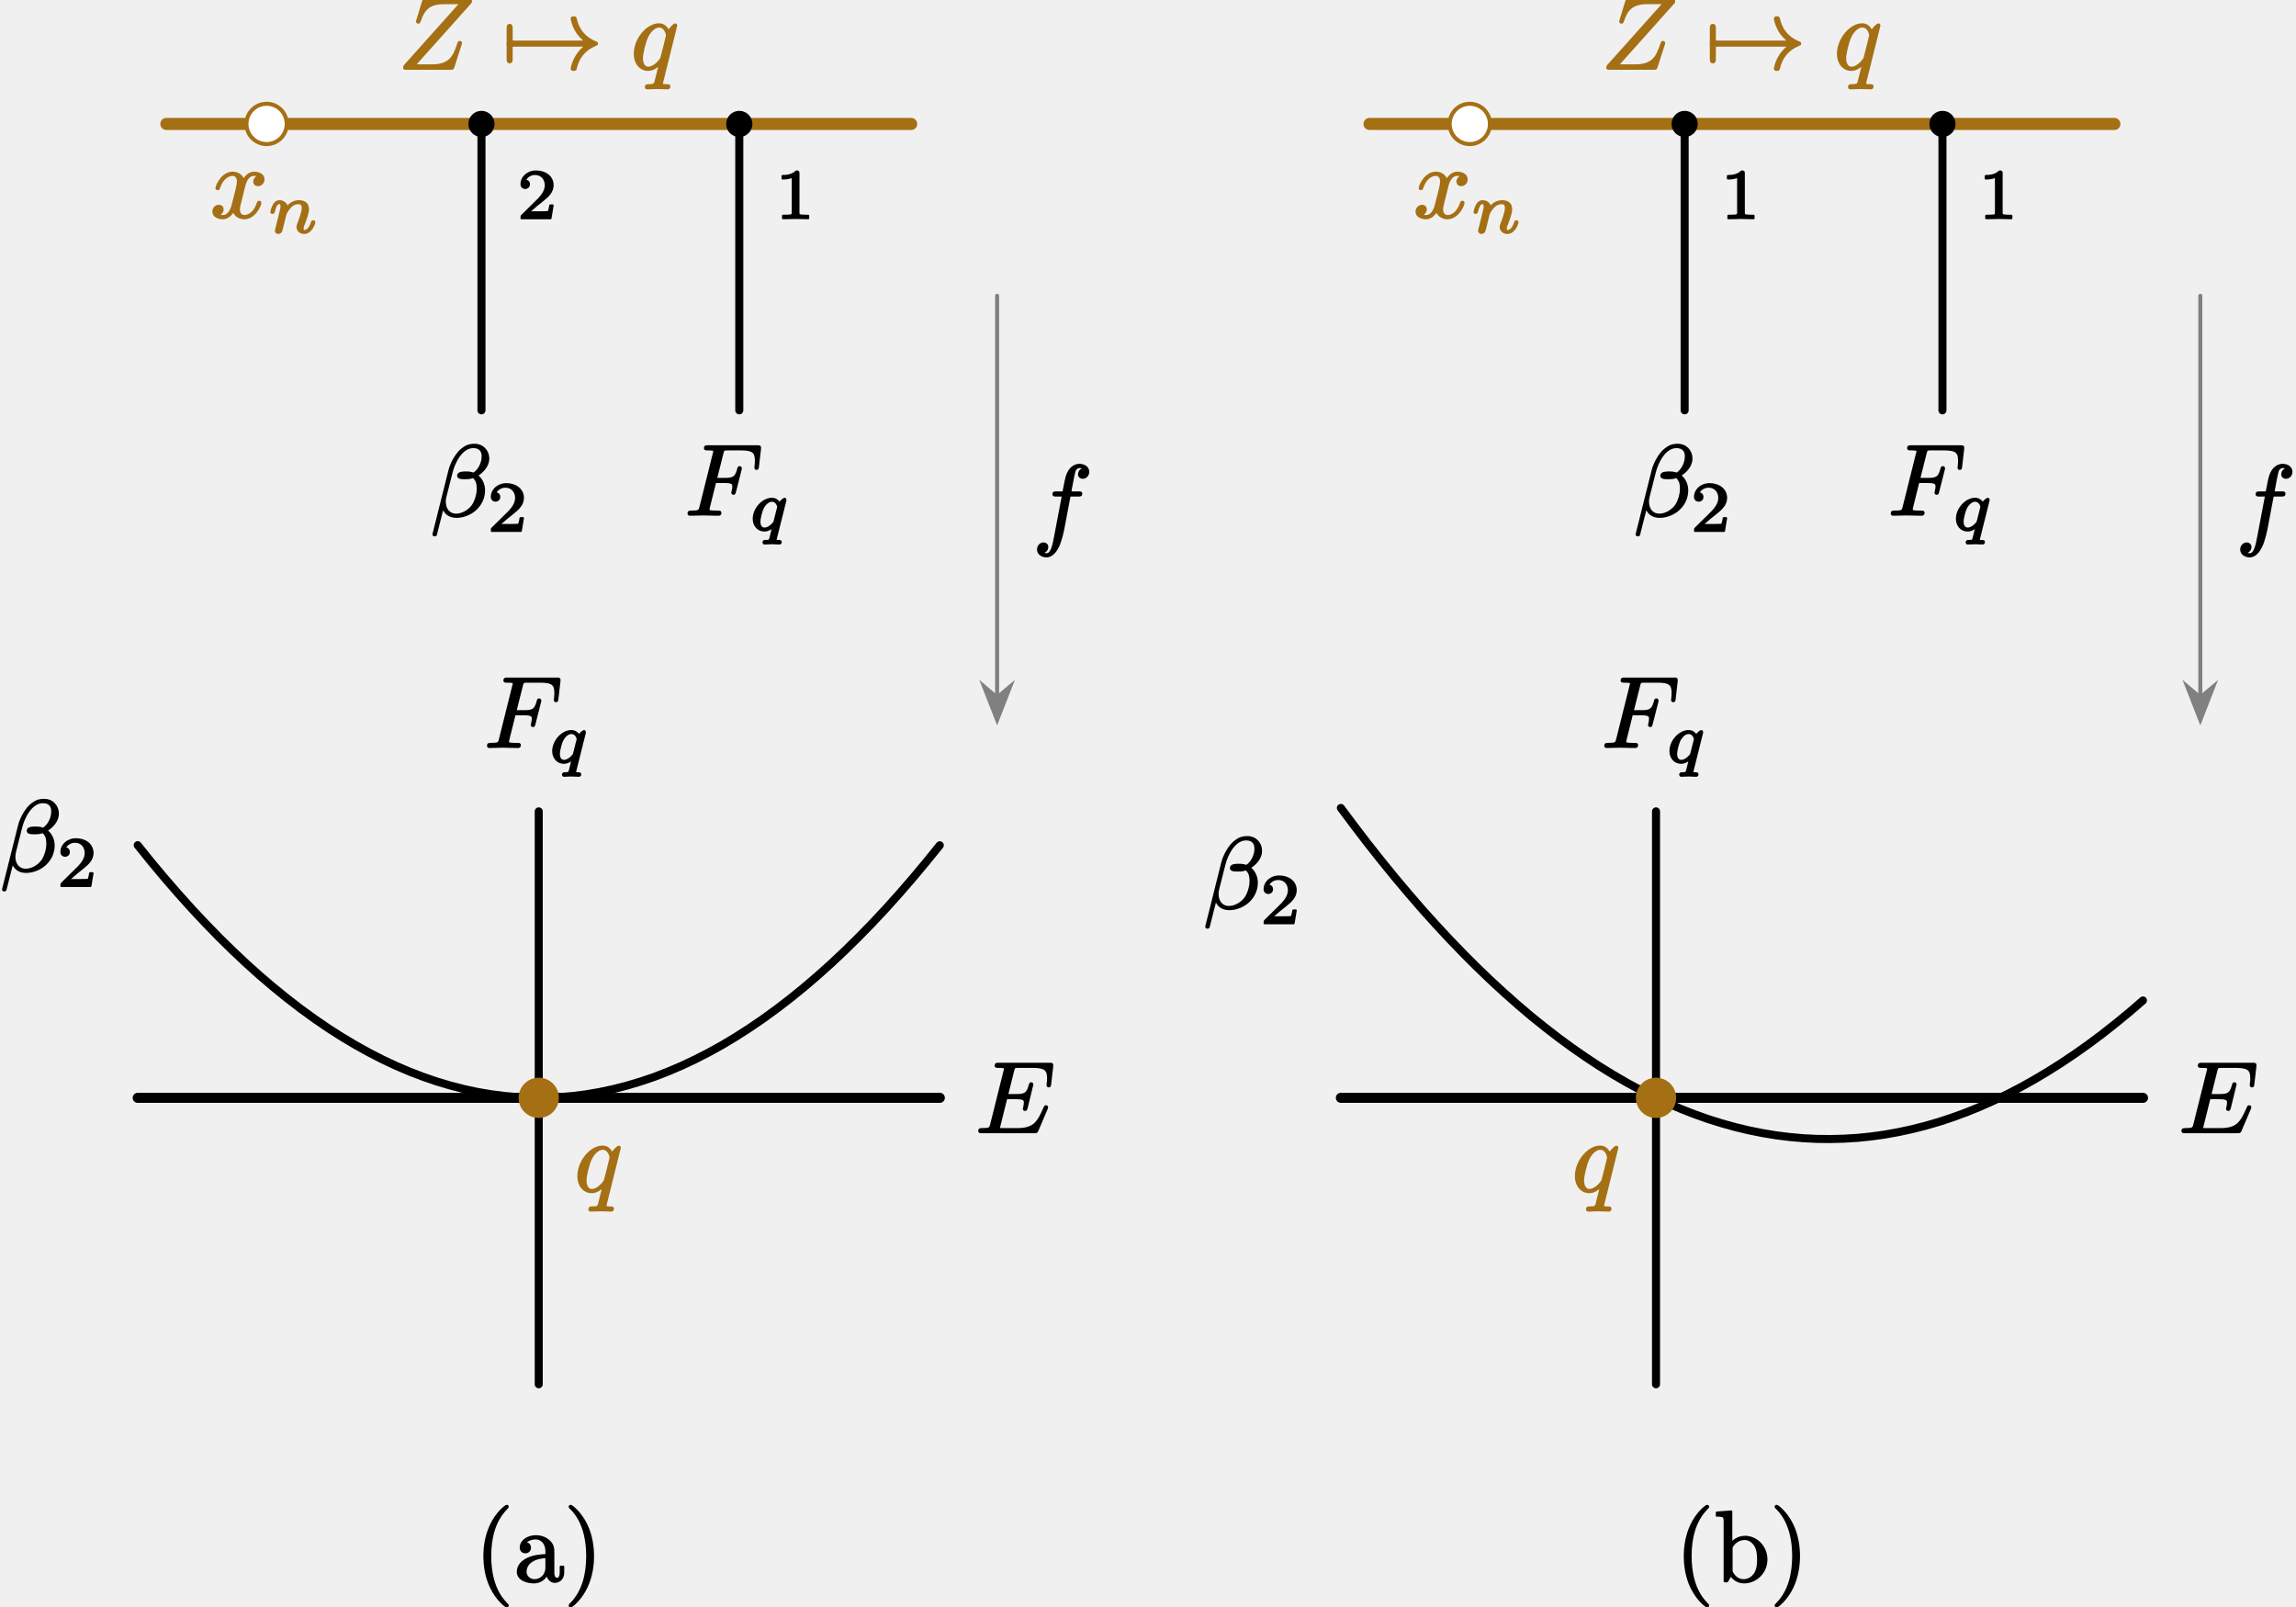
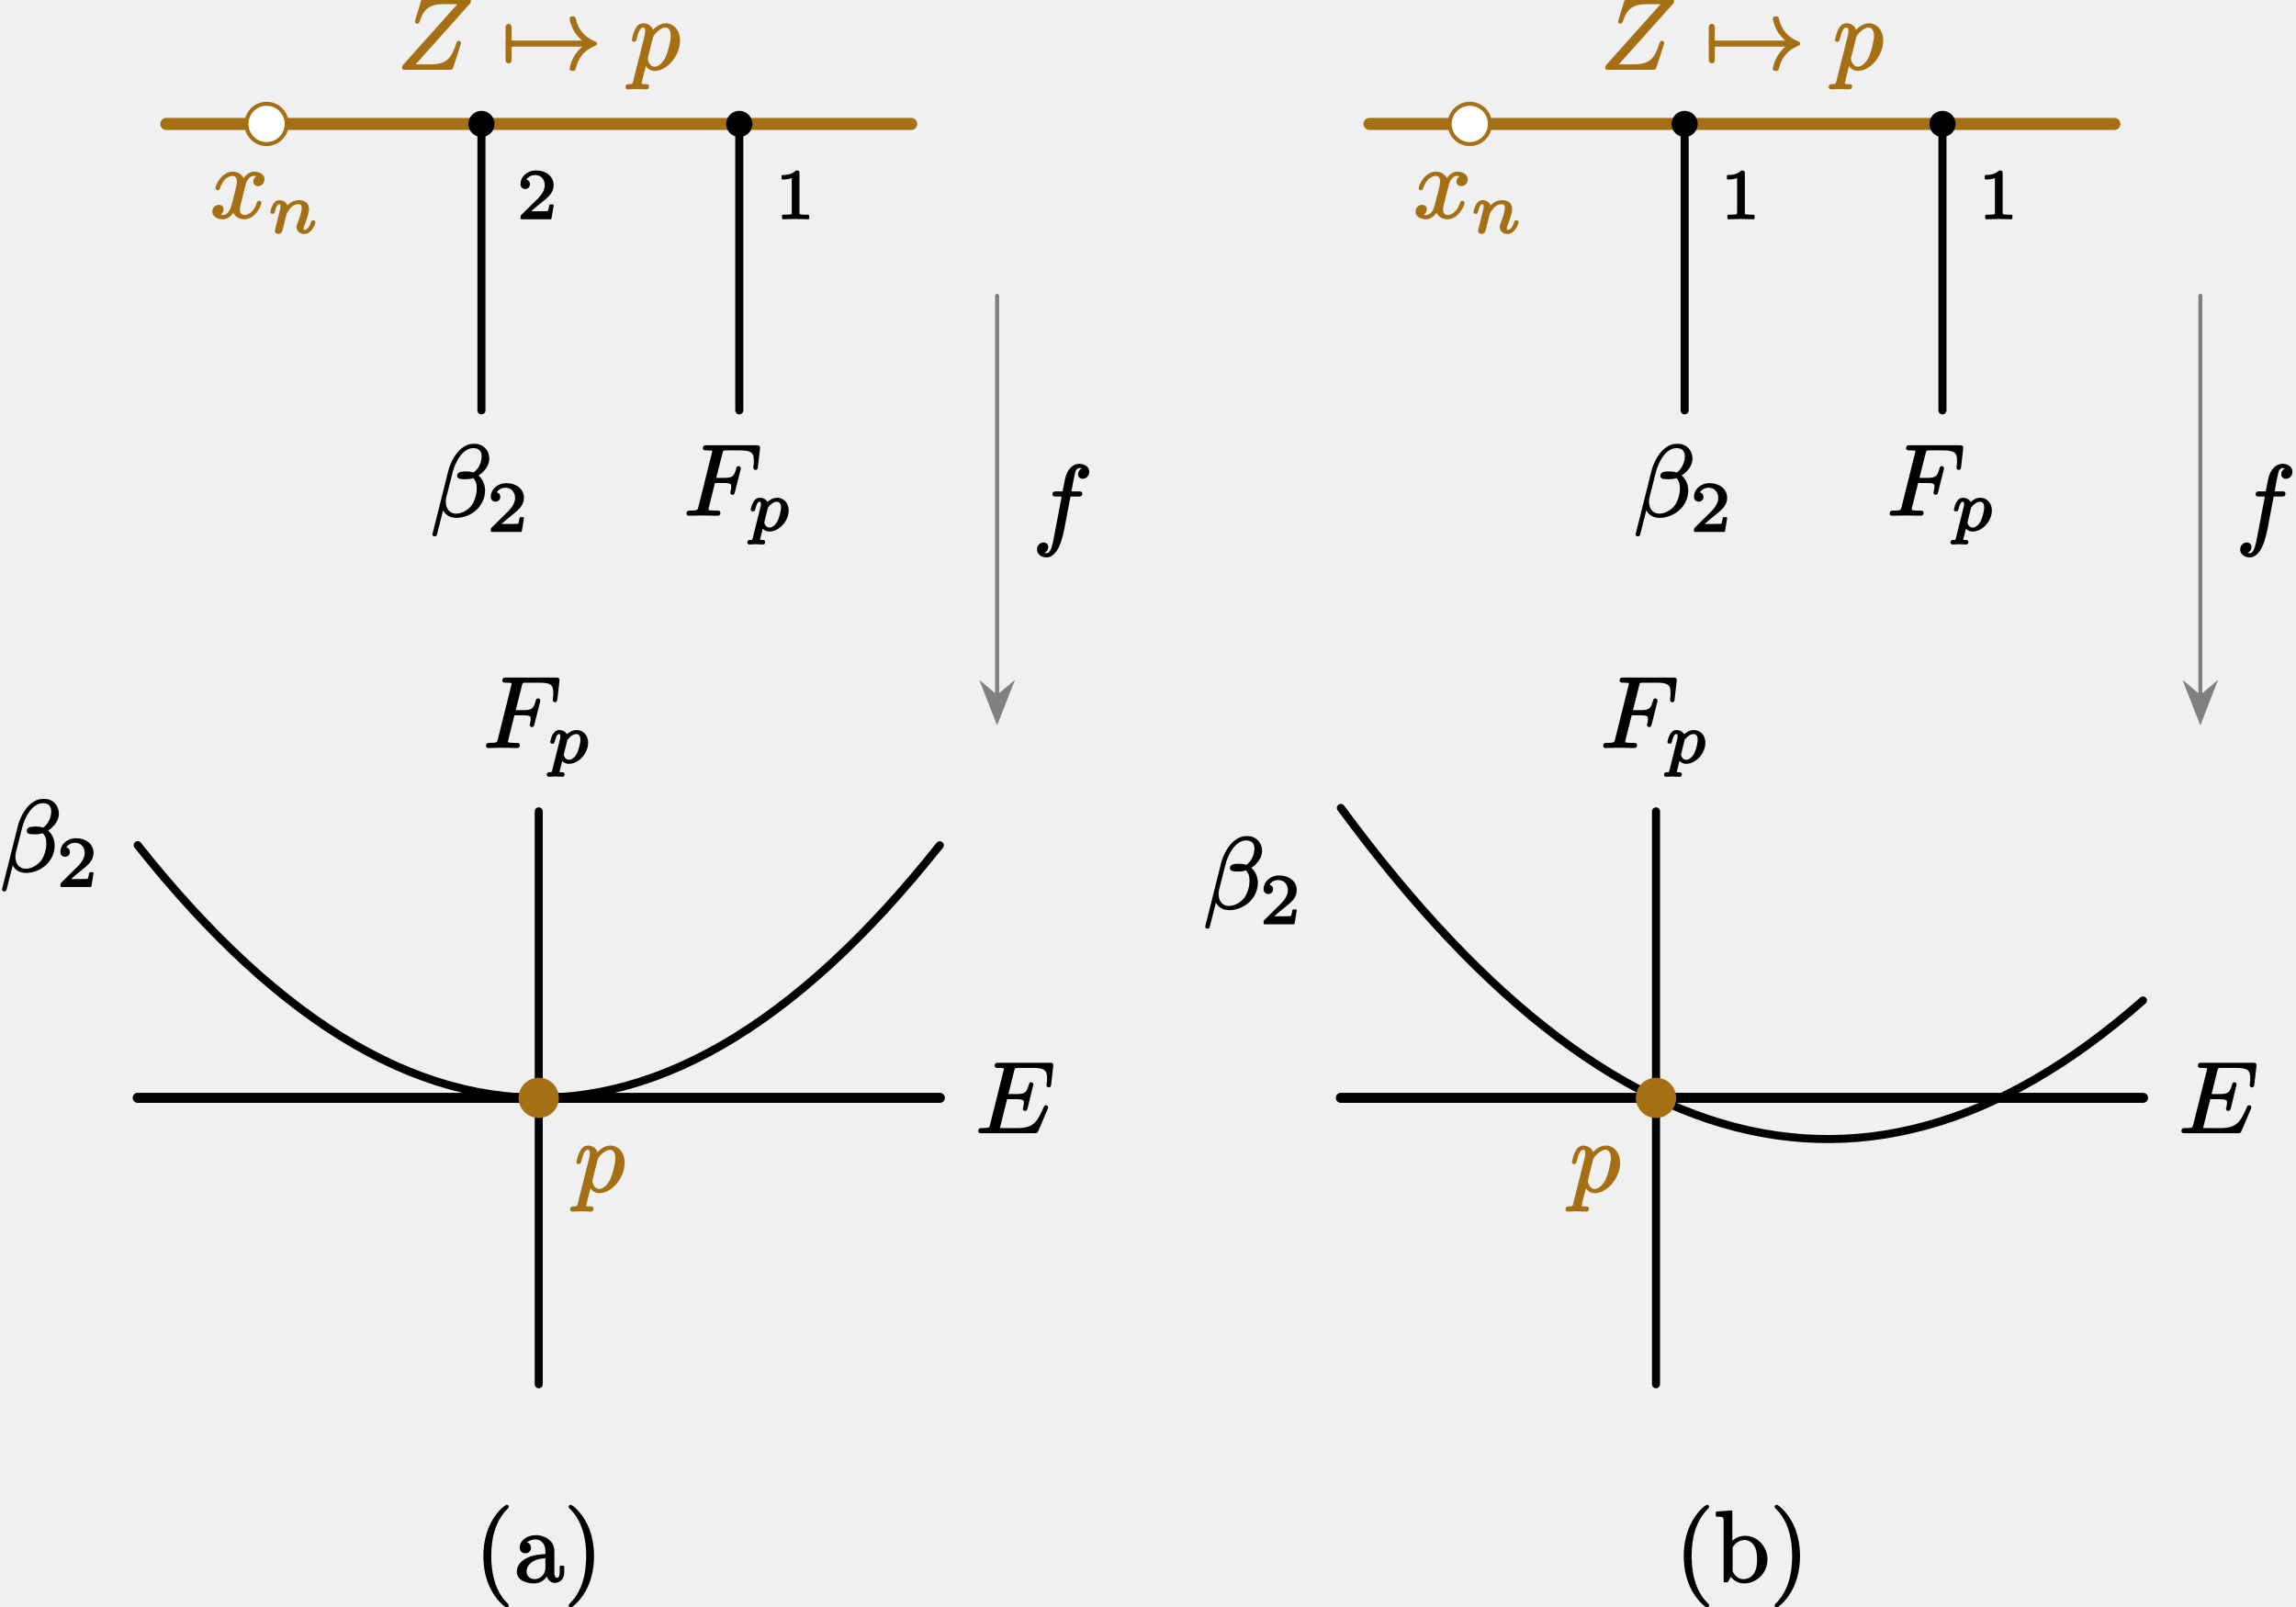
<svg xmlns="http://www.w3.org/2000/svg" xmlns:xlink="http://www.w3.org/1999/xlink" version="1.1" width="227.191pt" height="158.98pt" viewBox="-66.688 -66.688 227.191 158.98">
  <defs>
    <path id="g3-40" d="M3.298 2.391C3.298 2.361 3.298 2.341 3.128 2.172C1.883 .917 1.564-.966 1.564-2.491C1.564-4.224 1.943-5.958 3.168-7.203C3.298-7.323 3.298-7.342 3.298-7.372C3.298-7.442 3.258-7.472 3.198-7.472C3.098-7.472 2.202-6.795 1.614-5.529C1.106-4.433 .986-3.328 .986-2.491C.986-1.714 1.096-.508 1.644 .618C2.242 1.843 3.098 2.491 3.198 2.491C3.258 2.491 3.298 2.461 3.298 2.391Z" />
    <path id="g3-41" d="M2.879-2.491C2.879-3.268 2.77-4.473 2.222-5.599C1.624-6.824 .767-7.472 .667-7.472C.608-7.472 .568-7.432 .568-7.372C.568-7.342 .568-7.323 .757-7.143C1.733-6.157 2.301-4.573 2.301-2.491C2.301-.787 1.933 .966 .697 2.222C.568 2.341 .568 2.361 .568 2.391C.568 2.451 .608 2.491 .667 2.491C.767 2.491 1.664 1.813 2.252 .548C2.76-.548 2.879-1.654 2.879-2.491Z" />
    <path id="g3-97" d="M3.318-.757C3.357-.359 3.626 .06 4.095 .06C4.304 .06 4.912-.08 4.912-.887V-1.445H4.663V-.887C4.663-.309 4.413-.249 4.304-.249C3.975-.249 3.935-.697 3.935-.747V-2.74C3.935-3.158 3.935-3.547 3.577-3.915C3.188-4.304 2.69-4.463 2.212-4.463C1.395-4.463 .707-3.995 .707-3.337C.707-3.039 .907-2.869 1.166-2.869C1.445-2.869 1.624-3.068 1.624-3.328C1.624-3.447 1.574-3.776 1.116-3.786C1.385-4.134 1.873-4.244 2.192-4.244C2.68-4.244 3.248-3.856 3.248-2.969V-2.6C2.74-2.57 2.042-2.54 1.415-2.242C.667-1.903 .418-1.385 .418-.946C.418-.139 1.385 .11 2.012 .11C2.67 .11 3.128-.289 3.318-.757ZM3.248-2.391V-1.395C3.248-.448 2.531-.11 2.082-.11C1.594-.11 1.186-.458 1.186-.956C1.186-1.504 1.604-2.331 3.248-2.391Z" />
    <path id="g3-98" d="M1.714-3.756V-6.914L.279-6.804V-6.496C.976-6.496 1.056-6.426 1.056-5.938V0H1.305C1.315-.01 1.395-.149 1.664-.618C1.813-.389 2.232 .11 2.969 .11C4.154 .11 5.191-.867 5.191-2.152C5.191-3.417 4.214-4.403 3.078-4.403C2.301-4.403 1.873-3.935 1.714-3.756ZM1.743-1.136V-3.188C1.743-3.377 1.743-3.387 1.853-3.547C2.242-4.105 2.79-4.184 3.029-4.184C3.477-4.184 3.836-3.925 4.075-3.547C4.334-3.138 4.364-2.57 4.364-2.162C4.364-1.793 4.344-1.196 4.055-.747C3.846-.438 3.467-.11 2.929-.11C2.481-.11 2.122-.349 1.883-.717C1.743-.927 1.743-.956 1.743-1.136Z" />
    <path id="g2-110" d="M.851-.439C.823-.349 .781-.174 .781-.153C.781 0 .907 .07 1.018 .07C1.144 .07 1.255-.021 1.29-.084S1.381-.37 1.416-.516C1.451-.649 1.527-.969 1.569-1.144C1.611-1.297 1.653-1.451 1.688-1.611C1.764-1.897 1.778-1.953 1.981-2.239C2.176-2.518 2.504-2.88 3.027-2.88C3.431-2.88 3.438-2.525 3.438-2.392C3.438-1.974 3.138-1.2 3.027-.907C2.95-.711 2.922-.649 2.922-.53C2.922-.16 3.229 .07 3.585 .07C4.282 .07 4.589-.893 4.589-.997C4.589-1.088 4.498-1.088 4.477-1.088C4.38-1.088 4.373-1.046 4.345-.969C4.184-.411 3.884-.126 3.605-.126C3.459-.126 3.431-.223 3.431-.37C3.431-.53 3.466-.621 3.592-.934C3.675-1.151 3.961-1.89 3.961-2.28C3.961-2.957 3.424-3.075 3.055-3.075C2.476-3.075 2.085-2.72 1.876-2.441C1.827-2.922 1.416-3.075 1.13-3.075C.83-3.075 .669-2.859 .579-2.699C.425-2.441 .328-2.043 .328-2.008C.328-1.918 .425-1.918 .446-1.918C.544-1.918 .551-1.939 .6-2.127C.704-2.538 .837-2.88 1.109-2.88C1.29-2.88 1.339-2.727 1.339-2.538C1.339-2.406 1.276-2.148 1.227-1.96S1.109-1.485 1.074-1.332L.851-.439Z" />
-     <path id="g2-113" d="M3.55-2.873C3.557-2.901 3.564-2.943 3.564-2.978C3.564-3.02 3.536-3.075 3.473-3.075C3.403-3.075 3.11-2.838 2.971-2.615C2.901-2.755 2.671-3.075 2.225-3.075C1.332-3.075 .425-2.092 .425-1.088C.425-.411 .879 .07 1.478 .07C1.876 .07 2.204-.181 2.357-.314C2.35-.293 2.134 .586 2.106 .704C2.008 1.088 2.001 1.095 1.569 1.102C1.485 1.102 1.388 1.102 1.388 1.255C1.388 1.297 1.423 1.353 1.492 1.353C1.723 1.353 1.981 1.325 2.218 1.325S2.748 1.353 2.964 1.353C3.027 1.353 3.103 1.332 3.103 1.2C3.103 1.102 3.006 1.102 2.922 1.102C2.769 1.102 2.58 1.102 2.58 1.018C2.58 .997 2.58 .983 2.615 .865L3.55-2.873ZM2.497-.879C2.462-.76 2.462-.746 2.371-.635C2.099-.314 1.771-.126 1.499-.126C1.241-.126 .99-.307 .99-.802C.99-1.172 1.193-1.939 1.353-2.218C1.674-2.776 2.029-2.88 2.225-2.88C2.713-2.88 2.845-2.343 2.845-2.273C2.845-2.239 2.831-2.197 2.824-2.169L2.497-.879Z" />
+     <path id="g2-112" d="M.523 .851C.474 1.046 .46 1.102 .181 1.102C.091 1.102-.007 1.102-.007 1.248C-.007 1.325 .056 1.353 .091 1.353C.272 1.353 .502 1.325 .69 1.325C.928 1.325 1.193 1.353 1.423 1.353C1.485 1.353 1.562 1.332 1.562 1.2C1.562 1.102 1.465 1.102 1.381 1.102C1.227 1.102 1.039 1.102 1.039 1.018C1.039 .983 1.088 .802 1.116 .697C1.2 .328 1.297-.049 1.374-.342C1.458-.202 1.674 .07 2.092 .07C2.943 .07 3.884-.872 3.884-1.911C3.884-2.727 3.32-3.075 2.838-3.075C2.406-3.075 2.036-2.783 1.848-2.587C1.73-2.985 1.339-3.075 1.13-3.075C.858-3.075 .69-2.894 .579-2.706C.439-2.469 .328-2.05 .328-2.008C.328-1.918 .425-1.918 .446-1.918C.544-1.918 .551-1.939 .6-2.127C.704-2.532 .837-2.88 1.109-2.88C1.29-2.88 1.339-2.727 1.339-2.538C1.339-2.462 1.325-2.371 1.318-2.329L.523 .851ZM1.841-2.239C2.246-2.776 2.594-2.88 2.817-2.88C3.089-2.88 3.327-2.678 3.327-2.204C3.327-1.918 3.173-1.206 2.964-.802C2.79-.46 2.448-.126 2.092-.126C1.597-.126 1.471-.663 1.471-.732C1.471-.76 1.485-.809 1.492-.837L1.841-2.239Z" />
    <path id="g4-49" d="M2.336-4.435C2.336-4.624 2.322-4.631 2.127-4.631C1.681-4.191 1.046-4.184 .76-4.184V-3.933C.928-3.933 1.388-3.933 1.771-4.129V-.572C1.771-.342 1.771-.251 1.074-.251H.809V0C.934-.007 1.792-.028 2.05-.028C2.267-.028 3.145-.007 3.299 0V-.251H3.034C2.336-.251 2.336-.342 2.336-.572V-4.435Z" />
    <path id="g4-50" d="M3.522-1.269H3.285C3.264-1.116 3.194-.704 3.103-.635C3.048-.593 2.511-.593 2.413-.593H1.13C1.862-1.241 2.106-1.437 2.525-1.764C3.041-2.176 3.522-2.608 3.522-3.271C3.522-4.115 2.783-4.631 1.89-4.631C1.025-4.631 .439-4.024 .439-3.382C.439-3.027 .739-2.992 .809-2.992C.976-2.992 1.179-3.11 1.179-3.361C1.179-3.487 1.13-3.731 .767-3.731C.983-4.226 1.458-4.38 1.785-4.38C2.483-4.38 2.845-3.836 2.845-3.271C2.845-2.664 2.413-2.183 2.19-1.932L.509-.272C.439-.209 .439-.195 .439 0H3.313L3.522-1.269Z" />
    <path id="g0-33" d="M8.309-2.291C7.761-1.873 7.492-1.465 7.412-1.335C6.964-.648 6.884-.02 6.884-.01C6.884 .11 7.004 .11 7.083 .11C7.253 .11 7.263 .09 7.303-.09C7.532-1.066 8.12-1.903 9.245-2.361C9.365-2.401 9.395-2.421 9.395-2.491S9.335-2.59 9.315-2.6C8.877-2.77 7.671-3.268 7.293-4.941C7.263-5.061 7.253-5.091 7.083-5.091C7.004-5.091 6.884-5.091 6.884-4.971C6.884-4.951 6.974-4.324 7.392-3.656C7.592-3.357 7.88-3.009 8.309-2.69H.907C.727-2.69 .548-2.69 .548-2.491S.727-2.291 .907-2.291H8.309Z" />
    <path id="g0-55" d="M.946-2.291C1.006-2.291 1.225-2.291 1.225-2.491S1.006-2.69 .946-2.69V-3.995C.946-4.154 .946-4.344 .747-4.344S.548-4.154 .548-3.995V-.986C.548-.827 .548-.638 .747-.638S.946-.827 .946-.986V-2.291Z" />
    <path id="g1-12" d="M5.729-5.669C5.729-6.416 5.181-7.034 4.374-7.034C3.796-7.034 3.517-6.874 3.168-6.615C2.62-6.217 2.072-5.25 1.883-4.493L.299 1.833C.289 1.873 .339 1.933 .418 1.933S.528 1.913 .538 1.883L1.235-.867C1.425-.269 1.863 .1 2.59 .1S4.065-.249 4.513-.687C4.991-1.146 5.31-1.783 5.31-2.521C5.31-3.238 4.941-3.756 4.583-4.005C5.161-4.334 5.729-4.951 5.729-5.669ZM3.935-4.015C3.806-3.965 3.696-3.945 3.457-3.945C3.318-3.945 3.118-3.935 3.019-3.985C3.039-4.085 3.397-4.065 3.507-4.065C3.716-4.065 3.806-4.065 3.935-4.015ZM5.171-5.898C5.171-5.2 4.792-4.483 4.274-4.174C4.005-4.274 3.806-4.294 3.507-4.294C3.298-4.294 2.74-4.304 2.74-3.975C2.73-3.696 3.248-3.726 3.427-3.726C3.796-3.726 3.945-3.736 4.244-3.856C4.623-3.497 4.672-3.188 4.682-2.73C4.702-2.152 4.463-1.405 4.184-1.016C3.796-.478 3.128-.12 2.56-.12C1.803-.12 1.425-.697 1.425-1.405C1.425-1.504 1.425-1.654 1.474-1.843L2.112-4.364C2.331-5.22 3.049-6.804 4.244-6.804C4.822-6.804 5.171-6.496 5.171-5.898Z" />
    <path id="g1-69" d="M7.054-2.321C7.073-2.371 7.103-2.441 7.103-2.461C7.103-2.471 7.103-2.57 6.984-2.57C6.894-2.57 6.874-2.511 6.854-2.451C6.207-.976 5.838-.309 4.134-.309H2.68C2.54-.309 2.521-.309 2.461-.319C2.361-.329 2.331-.339 2.331-.418C2.331-.448 2.331-.468 2.381-.648L3.059-3.367H4.045C4.892-3.367 4.892-3.158 4.892-2.909C4.892-2.839 4.892-2.72 4.822-2.421C4.802-2.371 4.792-2.341 4.792-2.311C4.792-2.262 4.832-2.202 4.922-2.202C5.001-2.202 5.031-2.252 5.071-2.401L5.639-4.732C5.639-4.792 5.589-4.842 5.519-4.842C5.43-4.842 5.41-4.782 5.38-4.663C5.171-3.905 4.991-3.676 4.075-3.676H3.138L3.736-6.077C3.826-6.426 3.836-6.466 4.274-6.466H5.679C6.894-6.466 7.193-6.177 7.193-5.36C7.193-5.121 7.193-5.101 7.153-4.832C7.153-4.772 7.143-4.702 7.143-4.653S7.173-4.533 7.263-4.533C7.372-4.533 7.382-4.593 7.402-4.782L7.601-6.506C7.631-6.775 7.582-6.775 7.333-6.775H2.301C2.102-6.775 2.002-6.775 2.002-6.575C2.002-6.466 2.092-6.466 2.281-6.466C2.65-6.466 2.929-6.466 2.929-6.286C2.929-6.247 2.929-6.227 2.879-6.047L1.564-.777C1.465-.389 1.445-.309 .658-.309C.488-.309 .379-.309 .379-.12C.379 0 .468 0 .658 0H5.828C6.057 0 6.067-.01 6.137-.169L7.054-2.321Z" />
    <path id="g1-70" d="M3.019-3.238H3.985C4.732-3.238 4.812-3.078 4.812-2.79C4.812-2.72 4.812-2.6 4.742-2.301C4.722-2.252 4.712-2.212 4.712-2.192C4.712-2.112 4.772-2.072 4.832-2.072C4.932-2.072 4.932-2.102 4.981-2.281L5.529-4.443C5.559-4.553 5.559-4.573 5.559-4.603C5.559-4.623 5.539-4.712 5.44-4.712S5.33-4.663 5.29-4.503C5.081-3.726 4.852-3.547 4.005-3.547H3.098L3.736-6.077C3.826-6.426 3.836-6.466 4.274-6.466H5.589C6.814-6.466 7.044-6.137 7.044-5.37C7.044-5.141 7.044-5.101 7.014-4.832C6.994-4.702 6.994-4.682 6.994-4.653C6.994-4.603 7.024-4.533 7.113-4.533C7.223-4.533 7.233-4.593 7.253-4.782L7.452-6.506C7.482-6.775 7.432-6.775 7.183-6.775H2.301C2.102-6.775 2.002-6.775 2.002-6.575C2.002-6.466 2.092-6.466 2.281-6.466C2.65-6.466 2.929-6.466 2.929-6.286C2.929-6.247 2.929-6.227 2.879-6.047L1.564-.777C1.465-.389 1.445-.309 .658-.309C.488-.309 .379-.309 .379-.12C.379 0 .498 0 .528 0C.817 0 1.554-.03 1.843-.03C2.172-.03 2.999 0 3.328 0C3.417 0 3.537 0 3.537-.189C3.537-.269 3.477-.289 3.477-.299C3.447-.309 3.427-.309 3.198-.309C2.979-.309 2.929-.309 2.68-.329C2.391-.359 2.361-.399 2.361-.528C2.361-.548 2.361-.608 2.401-.757L3.019-3.238Z" />
    <path id="g1-90" d="M7.173-6.565C7.183-6.605 7.203-6.655 7.203-6.715C7.203-6.804 7.153-6.804 6.954-6.804H2.75C2.511-6.804 2.501-6.795 2.441-6.605L1.893-4.812C1.873-4.762 1.863-4.692 1.863-4.672C1.863-4.663 1.863-4.563 1.983-4.563C2.072-4.563 2.092-4.633 2.112-4.663C2.491-5.838 3.009-6.496 4.563-6.496H6.187L.618-.269C.618-.259 .578-.12 .578-.09C.578 0 .648 0 .827 0H5.161C5.4 0 5.41-.01 5.469-.199L6.177-2.401C6.187-2.441 6.217-2.511 6.217-2.55C6.217-2.6 6.177-2.66 6.087-2.66S5.988-2.62 5.918-2.411C5.479-1.056 5.001-.339 3.308-.339H1.604L7.173-6.565Z" />
    <path id="g1-102" d="M3.656-3.985H4.513C4.712-3.985 4.812-3.985 4.812-4.184C4.812-4.294 4.712-4.294 4.543-4.294H3.716L3.925-5.43C3.965-5.639 4.105-6.346 4.164-6.466C4.254-6.655 4.423-6.804 4.633-6.804C4.672-6.804 4.932-6.804 5.121-6.625C4.682-6.585 4.583-6.237 4.583-6.087C4.583-5.858 4.762-5.738 4.951-5.738C5.21-5.738 5.499-5.958 5.499-6.336C5.499-6.795 5.041-7.024 4.633-7.024C4.294-7.024 3.666-6.844 3.367-5.858C3.308-5.649 3.278-5.549 3.039-4.294H2.351C2.162-4.294 2.052-4.294 2.052-4.105C2.052-3.985 2.142-3.985 2.331-3.985H2.989L2.242-.05C2.062 .917 1.893 1.823 1.375 1.823C1.335 1.823 1.086 1.823 .897 1.644C1.355 1.614 1.445 1.255 1.445 1.106C1.445 .877 1.265 .757 1.076 .757C.817 .757 .528 .976 .528 1.355C.528 1.803 .966 2.042 1.375 2.042C1.923 2.042 2.321 1.455 2.501 1.076C2.819 .448 3.049-.757 3.059-.827L3.656-3.985Z" />
-     <path id="g1-113" d="M4.503-4.294C4.503-4.334 4.473-4.394 4.403-4.394C4.294-4.394 3.895-3.995 3.726-3.706C3.507-4.244 3.118-4.403 2.8-4.403C1.624-4.403 .399-2.929 .399-1.484C.399-.508 .986 .11 1.714 .11C2.142 .11 2.531-.13 2.889-.488C2.8-.139 2.471 1.205 2.441 1.295C2.361 1.574 2.281 1.614 1.724 1.624C1.594 1.624 1.494 1.624 1.494 1.823C1.494 1.833 1.494 1.933 1.624 1.933C1.943 1.933 2.291 1.903 2.62 1.903C2.959 1.903 3.318 1.933 3.646 1.933C3.696 1.933 3.826 1.933 3.826 1.733C3.826 1.624 3.726 1.624 3.567 1.624C3.088 1.624 3.088 1.554 3.088 1.465C3.088 1.395 3.108 1.335 3.128 1.245L4.503-4.294ZM1.743-.11C1.146-.11 1.106-.877 1.106-1.046C1.106-1.524 1.395-2.61 1.564-3.029C1.873-3.766 2.391-4.184 2.8-4.184C3.447-4.184 3.587-3.377 3.587-3.308C3.587-3.248 3.039-1.066 3.009-1.026C2.859-.747 2.301-.11 1.743-.11Z" />
+     <path id="g1-112" d="M.448 1.215C.369 1.554 .349 1.624-.09 1.624C-.209 1.624-.319 1.624-.319 1.813C-.319 1.893-.269 1.933-.189 1.933C.08 1.933 .369 1.903 .648 1.903C.976 1.903 1.315 1.933 1.634 1.933C1.684 1.933 1.813 1.933 1.813 1.733C1.813 1.624 1.714 1.624 1.574 1.624C1.076 1.624 1.076 1.554 1.076 1.465C1.076 1.345 1.494-.279 1.564-.528C1.694-.239 1.973 .11 2.481 .11C3.636 .11 4.882-1.345 4.882-2.809C4.882-3.746 4.314-4.403 3.557-4.403C3.059-4.403 2.58-4.045 2.252-3.656C2.152-4.194 1.724-4.403 1.355-4.403C.897-4.403 .707-4.015 .618-3.836C.438-3.497 .309-2.899 .309-2.869C.309-2.77 .408-2.77 .428-2.77C.528-2.77 .538-2.78 .598-2.999C.767-3.706 .966-4.184 1.325-4.184C1.494-4.184 1.634-4.105 1.634-3.726C1.634-3.497 1.604-3.387 1.564-3.218L.448 1.215ZM2.202-3.108C2.271-3.377 2.54-3.656 2.72-3.806C3.068-4.115 3.357-4.184 3.527-4.184C3.925-4.184 4.164-3.836 4.164-3.248S3.836-1.514 3.656-1.136C3.318-.438 2.839-.11 2.471-.11C1.813-.11 1.684-.936 1.684-.996C1.684-1.016 1.684-1.036 1.714-1.156L2.202-3.108Z" />
    <path id="g1-120" d="M3.328-3.009C3.387-3.268 3.616-4.184 4.314-4.184C4.364-4.184 4.603-4.184 4.812-4.055C4.533-4.005 4.334-3.756 4.334-3.517C4.334-3.357 4.443-3.168 4.712-3.168C4.932-3.168 5.25-3.347 5.25-3.746C5.25-4.264 4.663-4.403 4.324-4.403C3.746-4.403 3.397-3.875 3.278-3.646C3.029-4.304 2.491-4.403 2.202-4.403C1.166-4.403 .598-3.118 .598-2.869C.598-2.77 .697-2.77 .717-2.77C.797-2.77 .827-2.79 .847-2.879C1.186-3.935 1.843-4.184 2.182-4.184C2.371-4.184 2.72-4.095 2.72-3.517C2.72-3.208 2.55-2.54 2.182-1.146C2.022-.528 1.674-.11 1.235-.11C1.176-.11 .946-.11 .737-.239C.986-.289 1.205-.498 1.205-.777C1.205-1.046 .986-1.126 .837-1.126C.538-1.126 .289-.867 .289-.548C.289-.09 .787 .11 1.225 .11C1.883 .11 2.242-.588 2.271-.648C2.391-.279 2.75 .11 3.347 .11C4.374 .11 4.941-1.176 4.941-1.425C4.941-1.524 4.852-1.524 4.822-1.524C4.732-1.524 4.712-1.484 4.692-1.415C4.364-.349 3.686-.11 3.367-.11C2.979-.11 2.819-.428 2.819-.767C2.819-.986 2.879-1.205 2.989-1.644L3.328-3.009Z" />
  </defs>
  <g id="page1">
    <path d="M-50.23-54.422H23.473" stroke="#a56f14" fill="none" stroke-width="1.196" stroke-linecap="round" stroke-linejoin="round" />
-     <g fill="#a56f14" transform="matrix(1 0 0 1 -13.908 -101.836)">
+     <g fill="#a56f14" transform="matrix(1 0 0 1 -14.0118 -101.836)">
      <use stroke="#a56f14" stroke-width="0.20" stroke-linejoin="round" x="-13.378" y="41.956" xlink:href="#g1-90" />
      <use stroke="#a56f14" stroke-width="0.20" stroke-linejoin="round" x="-3.097" y="41.956" xlink:href="#g0-55" />
      <use stroke="#a56f14" stroke-width="0.20" stroke-linejoin="round" x="-3.097" y="41.956" xlink:href="#g0-33" />
-       <use stroke="#a56f14" stroke-width="0.20" stroke-linejoin="round" x="9.633" y="41.956" xlink:href="#g1-113" />
+       <use stroke="#a56f14" stroke-width="0.20" stroke-linejoin="round" x="9.633" y="41.956" xlink:href="#g1-112" />
    </g>
    <path d="M-19.047-54.422V-26.078" stroke="#000" fill="none" stroke-width=".797" stroke-miterlimit="10" stroke-linecap="round" stroke-linejoin="round" />
    <path d="M-17.754-54.422C-17.754-55.141-18.332-55.719-19.047-55.719C-19.762-55.719-20.344-55.141-20.344-54.422C-20.344-53.707-19.762-53.129-19.047-53.129C-18.332-53.129-17.754-53.707-17.754-54.422Z" />
    <g transform="matrix(1 0 0 1 -2.1494 -87.0451)">
      <use stroke="#000" stroke-width="0.20" stroke-linejoin="round" x="-13.378" y="41.956" xlink:href="#g4-50" />
    </g>
    <g transform="matrix(1 0 0 1 -10.7216 -57.5937)">
      <use stroke="#000" stroke-width="0.20" stroke-linejoin="round" x="-13.378" y="41.956" xlink:href="#g1-12" />
      <use stroke="#000" stroke-width="0.20" stroke-linejoin="round" x="-7.743" y="43.45" xlink:href="#g4-50" />
    </g>
    <path d="M6.465-54.422V-26.078" stroke="#000" fill="none" stroke-width=".797" stroke-miterlimit="10" stroke-linecap="round" stroke-linejoin="round" />
    <path d="M7.762-54.422C7.762-55.141 7.18-55.719 6.465-55.719C5.75-55.719 5.168-55.141 5.168-54.422C5.168-53.707 5.75-53.129 6.465-53.129C7.18-53.129 7.762-53.707 7.762-54.422Z" />
    <g transform="matrix(1 0 0 1 23.36249 -87.0451)">
      <use stroke="#000" stroke-width="0.20" stroke-linejoin="round" x="-13.378" y="41.956" xlink:href="#g4-49" />
    </g>
-     <g transform="matrix(1 0 0 1 14.4394 -57.7045)">
+     <g transform="matrix(1 0 0 1 14.33679 -57.7045)">
      <use stroke="#000" stroke-width="0.20" stroke-linejoin="round" x="-13.378" y="41.956" xlink:href="#g1-70" />
-       <use stroke="#000" stroke-width="0.20" stroke-linejoin="round" x="-6.971" y="43.45" xlink:href="#g2-113" />
+       <use stroke="#000" stroke-width="0.20" stroke-linejoin="round" x="-6.971" y="43.45" xlink:href="#g2-112" />
    </g>
    <path d="M-38.316-54.422C-38.316-55.523-39.207-56.418-40.309-56.418C-41.406-56.418-42.301-55.523-42.301-54.422C-42.301-53.324-41.406-52.43-40.309-52.43C-39.207-52.43-38.316-53.324-38.316-54.422Z" fill="#fff" />
    <path d="M-38.316-54.422C-38.316-55.523-39.207-56.418-40.309-56.418C-41.406-56.418-42.301-55.523-42.301-54.422C-42.301-53.324-41.406-52.43-40.309-52.43C-39.207-52.43-38.316-53.324-38.316-54.422Z" stroke="#a56f14" fill="none" stroke-width=".399" stroke-miterlimit="10" stroke-linecap="round" stroke-linejoin="round" />
    <g fill="#a56f14" transform="matrix(1 0 0 1 -32.4879 -87.1526)">
      <use stroke="#a56f14" stroke-width="0.20" stroke-linejoin="round" x="-13.378" y="41.956" xlink:href="#g1-120" />
      <use stroke="#a56f14" stroke-width="0.20" stroke-linejoin="round" x="-7.684" y="43.45" xlink:href="#g2-110" />
    </g>
    <path d="M31.977-37.414V2.238" stroke="#808080" fill="none" stroke-width=".399" stroke-miterlimit="10" stroke-linecap="round" stroke-linejoin="round" />
    <path d="M31.977 4.555L33.27 1.25L31.977 2.34L30.684 1.25Z" fill="#808080" />
    <path d="M31.977 4.555L33.27 1.25L31.977 2.34L30.684 1.25Z" stroke="#808080" fill="none" stroke-width=".399" stroke-miterlimit="10" stroke-linecap="round" />
    <g transform="matrix(1 0 0 1 48.8749 -55.6203)">
      <use stroke="#000" stroke-width="0.20" stroke-linejoin="round" x="-13.378" y="41.956" xlink:href="#g1-102" />
    </g>
    <path d="M-53.062 41.957H26.309" stroke="#000" fill="none" stroke-width=".996" stroke-miterlimit="10" stroke-linecap="round" stroke-linejoin="round" />
    <g transform="matrix(1 0 0 1 43.2052 3.4039)">
      <use stroke="#000" stroke-width="0.20" stroke-linejoin="round" x="-13.378" y="41.956" xlink:href="#g1-69" />
    </g>
    <path d="M-53.062 16.953L-51.719 18.621L-50.371 20.23L-49.027 21.781L-47.684 23.273L-46.336 24.711L-44.992 26.09L-43.648 27.41L-42.301 28.676L-40.957 29.883L-39.609 31.031L-38.266 32.121L-36.922 33.156L-35.574 34.133L-34.23 35.055L-32.887 35.914L-31.539 36.719L-30.195 37.465L-28.852 38.156L-27.504 38.789L-26.16 39.363L-24.812 39.879L-23.469 40.34L-22.125 40.742L-20.777 41.086L-19.434 41.375L-18.09 41.602L-16.742 41.777L-15.398 41.891L-14.051 41.949H-12.707L-11.363 41.891L-10.016 41.777L-8.672 41.605L-7.328 41.375L-5.98 41.086L-4.637 40.742L-3.293 40.34L-1.945 39.883L-.602 39.363L.746 38.789L2.09 38.156L3.434 37.469L4.781 36.723L6.125 35.918L7.469 35.055L8.816 34.137L10.16 33.16L11.508 32.125L12.852 31.035L14.195 29.887L15.543 28.68L16.887 27.414L18.23 26.094L19.578 24.715L20.922 23.281L22.266 21.785L23.613 20.234L24.957 18.625L26.305 16.961" stroke="#000" fill="none" stroke-width=".797" stroke-miterlimit="10" stroke-linecap="round" stroke-linejoin="round" />
    <g transform="matrix(1 0 0 1 -53.3098 -22.4546)">
      <use stroke="#000" stroke-width="0.20" stroke-linejoin="round" x="-13.378" y="41.956" xlink:href="#g1-12" />
      <use stroke="#000" stroke-width="0.20" stroke-linejoin="round" x="-7.743" y="43.45" xlink:href="#g4-50" />
    </g>
    <path d="M-13.379 70.301V13.609" stroke="#000" fill="none" stroke-width=".797" stroke-miterlimit="10" stroke-linecap="round" stroke-linejoin="round" />
-     <g transform="matrix(1 0 0 1 -5.4032 -34.71706)">
+     <g transform="matrix(1 0 0 1 -5.5059 -34.71706)">
      <use stroke="#000" stroke-width="0.20" stroke-linejoin="round" x="-13.378" y="41.956" xlink:href="#g1-70" />
-       <use stroke="#000" stroke-width="0.20" stroke-linejoin="round" x="-6.971" y="43.45" xlink:href="#g2-113" />
+       <use stroke="#000" stroke-width="0.20" stroke-linejoin="round" x="-6.971" y="43.45" xlink:href="#g2-112" />
    </g>
    <path d="M-11.387 41.957C-11.387 40.855-12.277 39.965-13.379 39.965C-14.477 39.965-15.371 40.855-15.371 41.957C-15.371 43.055-14.477 43.949-13.379 43.949C-12.277 43.949-11.387 43.055-11.387 41.957Z" fill="#a56f14" />
    <g fill="#a56f14" transform="matrix(1 0 0 1 3.5198 9.2268)">
-       <use stroke="#a56f14" stroke-width="0.20" stroke-linejoin="round" x="-13.378" y="41.956" xlink:href="#g1-113" />
+       <use stroke="#a56f14" stroke-width="0.20" stroke-linejoin="round" x="-13.378" y="41.956" xlink:href="#g1-112" />
    </g>
    <g transform="matrix(1 0 0 1 -6.3651 47.8458)">
      <use stroke="#000" stroke-width="0.20" stroke-linejoin="round" x="-13.378" y="41.956" xlink:href="#g3-40" />
      <use stroke="#000" stroke-width="0.20" stroke-linejoin="round" x="-9.503" y="41.956" xlink:href="#g3-97" />
      <use stroke="#000" stroke-width="0.20" stroke-linejoin="round" x="-4.522" y="41.956" xlink:href="#g3-41" />
    </g>
    <path d="M68.828-54.422H142.531" stroke="#a56f14" fill="none" stroke-width="1.196" stroke-miterlimit="10" stroke-linecap="round" stroke-linejoin="round" />
-     <g fill="#a56f14" transform="matrix(1 0 0 1 105.1485 -101.836)">
+     <g fill="#a56f14" transform="matrix(1 0 0 1 105.0447 -101.836)">
      <use stroke="#a56f14" stroke-width="0.20" stroke-linejoin="round" x="-13.378" y="41.956" xlink:href="#g1-90" />
      <use stroke="#a56f14" stroke-width="0.20" stroke-linejoin="round" x="-3.097" y="41.956" xlink:href="#g0-55" />
      <use stroke="#a56f14" stroke-width="0.20" stroke-linejoin="round" x="-3.097" y="41.956" xlink:href="#g0-33" />
-       <use stroke="#a56f14" stroke-width="0.20" stroke-linejoin="round" x="9.633" y="41.956" xlink:href="#g1-113" />
+       <use stroke="#a56f14" stroke-width="0.20" stroke-linejoin="round" x="9.633" y="41.956" xlink:href="#g1-112" />
    </g>
    <path d="M100.008-54.422V-26.078" stroke="#000" fill="none" stroke-width=".797" stroke-miterlimit="10" stroke-linecap="round" stroke-linejoin="round" />
    <path d="M101.305-54.422C101.305-55.141 100.726-55.719 100.008-55.719C99.293-55.719 98.715-55.141 98.715-54.422C98.715-53.707 99.293-53.129 100.008-53.129C100.726-53.129 101.305-53.707 101.305-54.422Z" />
    <g transform="matrix(1 0 0 1 116.9069 -87.0451)">
      <use stroke="#000" stroke-width="0.20" stroke-linejoin="round" x="-13.378" y="41.956" xlink:href="#g4-49" />
    </g>
    <g transform="matrix(1 0 0 1 108.3349 -57.5937)">
      <use stroke="#000" stroke-width="0.20" stroke-linejoin="round" x="-13.378" y="41.956" xlink:href="#g1-12" />
      <use stroke="#000" stroke-width="0.20" stroke-linejoin="round" x="-7.743" y="43.45" xlink:href="#g4-50" />
    </g>
    <path d="M125.519-54.422V-26.078" stroke="#000" fill="none" stroke-width=".797" stroke-miterlimit="10" stroke-linecap="round" stroke-linejoin="round" />
    <path d="M126.816-54.422C126.816-55.141 126.238-55.719 125.519-55.719C124.805-55.719 124.226-55.141 124.226-54.422C124.226-53.707 124.805-53.129 125.519-53.129C126.238-53.129 126.816-53.707 126.816-54.422Z" />
    <g transform="matrix(1 0 0 1 142.4189 -87.0451)">
      <use stroke="#000" stroke-width="0.20" stroke-linejoin="round" x="-13.378" y="41.956" xlink:href="#g4-49" />
    </g>
-     <g transform="matrix(1 0 0 1 133.4959 -57.7045)">
+     <g transform="matrix(1 0 0 1 133.3929 -57.7045)">
      <use stroke="#000" stroke-width="0.20" stroke-linejoin="round" x="-13.378" y="41.956" xlink:href="#g1-70" />
-       <use stroke="#000" stroke-width="0.20" stroke-linejoin="round" x="-6.971" y="43.45" xlink:href="#g2-113" />
+       <use stroke="#000" stroke-width="0.20" stroke-linejoin="round" x="-6.971" y="43.45" xlink:href="#g2-112" />
    </g>
    <path d="M80.742-54.422C80.742-55.523 79.852-56.418 78.75-56.418S76.758-55.523 76.758-54.422C76.758-53.324 77.648-52.43 78.75-52.43S80.742-53.324 80.742-54.422Z" fill="#fff" />
    <path d="M80.742-54.422C80.742-55.523 79.852-56.418 78.75-56.418S76.758-55.523 76.758-54.422C76.758-53.324 77.648-52.43 78.75-52.43S80.742-53.324 80.742-54.422Z" stroke="#a56f14" fill="none" stroke-width=".399" stroke-miterlimit="10" stroke-linecap="round" stroke-linejoin="round" />
    <g fill="#a56f14" transform="matrix(1 0 0 1 86.5686 -87.1526)">
      <use stroke="#a56f14" stroke-width="0.20" stroke-linejoin="round" x="-13.378" y="41.956" xlink:href="#g1-120" />
      <use stroke="#a56f14" stroke-width="0.20" stroke-linejoin="round" x="-7.684" y="43.45" xlink:href="#g2-110" />
    </g>
    <path d="M151.035-37.414V2.238" stroke="#808080" fill="none" stroke-width=".399" stroke-miterlimit="10" stroke-linecap="round" stroke-linejoin="round" />
    <path d="M151.035 4.555L152.325 1.25L151.035 2.34L149.743 1.25Z" fill="#808080" />
    <path d="M151.035 4.555L152.325 1.25L151.035 2.34L149.743 1.25Z" stroke="#808080" fill="none" stroke-width=".399" stroke-miterlimit="10" stroke-linecap="round" />
    <g transform="matrix(1 0 0 1 167.9309 -55.6203)">
      <use stroke="#000" stroke-width="0.20" stroke-linejoin="round" x="-13.378" y="41.956" xlink:href="#g1-102" />
    </g>
    <path d="M65.992 41.957H145.363" stroke="#000" fill="none" stroke-width=".996" stroke-miterlimit="10" stroke-linecap="round" stroke-linejoin="round" />
    <g transform="matrix(1 0 0 1 162.2619 3.4039)">
      <use stroke="#000" stroke-width="0.20" stroke-linejoin="round" x="-13.378" y="41.956" xlink:href="#g1-69" />
    </g>
    <path d="M65.992 13.27L67.34 15.074L68.684 16.828L70.027 18.527L71.375 20.18L72.719 21.777L74.062 23.328L75.41 24.824L76.754 26.27L78.102 27.668L79.445 29.012L80.789 30.305L82.137 31.547L83.481 32.738L84.824 33.879L86.172 34.965L87.516 36.004L88.863 36.992L90.207 37.926L91.551 38.812L92.898 39.645L94.242 40.426L95.586 41.16L96.933 41.84L98.277 42.469L99.625 43.047L100.969 43.574L102.312 44.051L103.66 44.473L105.004 44.848L106.348 45.172L107.695 45.441L109.039 45.664L110.383 45.832L111.73 45.953L113.074 46.02L114.422 46.035L115.766 46L117.109 45.918L118.457 45.781L119.801 45.594L121.144 45.352L122.492 45.062L123.836 44.723L125.183 44.332L126.527 43.887L127.871 43.395L129.219 42.848L130.562 42.25L131.906 41.605L133.254 40.906L134.598 40.156L135.941 39.355L137.289 38.504L138.633 37.602L139.98 36.648L141.324 35.645L142.668 34.586L144.016 33.48L145.359 32.32" stroke="#000" fill="none" stroke-width=".797" stroke-miterlimit="10" stroke-linecap="round" stroke-linejoin="round" />
    <g transform="matrix(1 0 0 1 65.7467 -18.7694)">
      <use stroke="#000" stroke-width="0.20" stroke-linejoin="round" x="-13.378" y="41.956" xlink:href="#g1-12" />
      <use stroke="#000" stroke-width="0.20" stroke-linejoin="round" x="-7.743" y="43.45" xlink:href="#g4-50" />
    </g>
    <path d="M97.176 70.301V13.609" stroke="#000" fill="none" stroke-width=".797" stroke-miterlimit="10" stroke-linecap="round" stroke-linejoin="round" />
-     <g transform="matrix(1 0 0 1 105.1491 -34.71706)">
+     <g transform="matrix(1 0 0 1 105.0465 -34.71706)">
      <use stroke="#000" stroke-width="0.20" stroke-linejoin="round" x="-13.378" y="41.956" xlink:href="#g1-70" />
-       <use stroke="#000" stroke-width="0.20" stroke-linejoin="round" x="-6.971" y="43.45" xlink:href="#g2-113" />
+       <use stroke="#000" stroke-width="0.20" stroke-linejoin="round" x="-6.971" y="43.45" xlink:href="#g2-112" />
    </g>
    <path d="M99.168 41.957C99.168 40.855 98.273 39.965 97.176 39.965C96.074 39.965 95.183 40.855 95.183 41.957C95.183 43.055 96.074 43.949 97.176 43.949C98.273 43.949 99.168 43.055 99.168 41.957Z" fill="#a56f14" />
-     <g fill="#a56f14" transform="matrix(1 0 0 1 102.2276 9.2268)">
-       <use stroke="#a56f14" stroke-width="0.20" stroke-linejoin="round" x="-13.378" y="41.956" xlink:href="#g1-113" />
+     <g fill="#a56f14" transform="matrix(1 0 0 1 102.0201 9.2268)">
+       <use stroke="#a56f14" stroke-width="0.20" stroke-linejoin="round" x="-13.378" y="41.956" xlink:href="#g1-112" />
    </g>
    <g transform="matrix(1 0 0 1 112.4146 47.8458)">
      <use stroke="#000" stroke-width="0.20" stroke-linejoin="round" x="-13.378" y="41.956" xlink:href="#g3-40" />
      <use stroke="#000" stroke-width="0.20" stroke-linejoin="round" x="-9.503" y="41.956" xlink:href="#g3-98" />
      <use stroke="#000" stroke-width="0.20" stroke-linejoin="round" x="-3.969" y="41.956" xlink:href="#g3-41" />
    </g>
  </g>
</svg>
